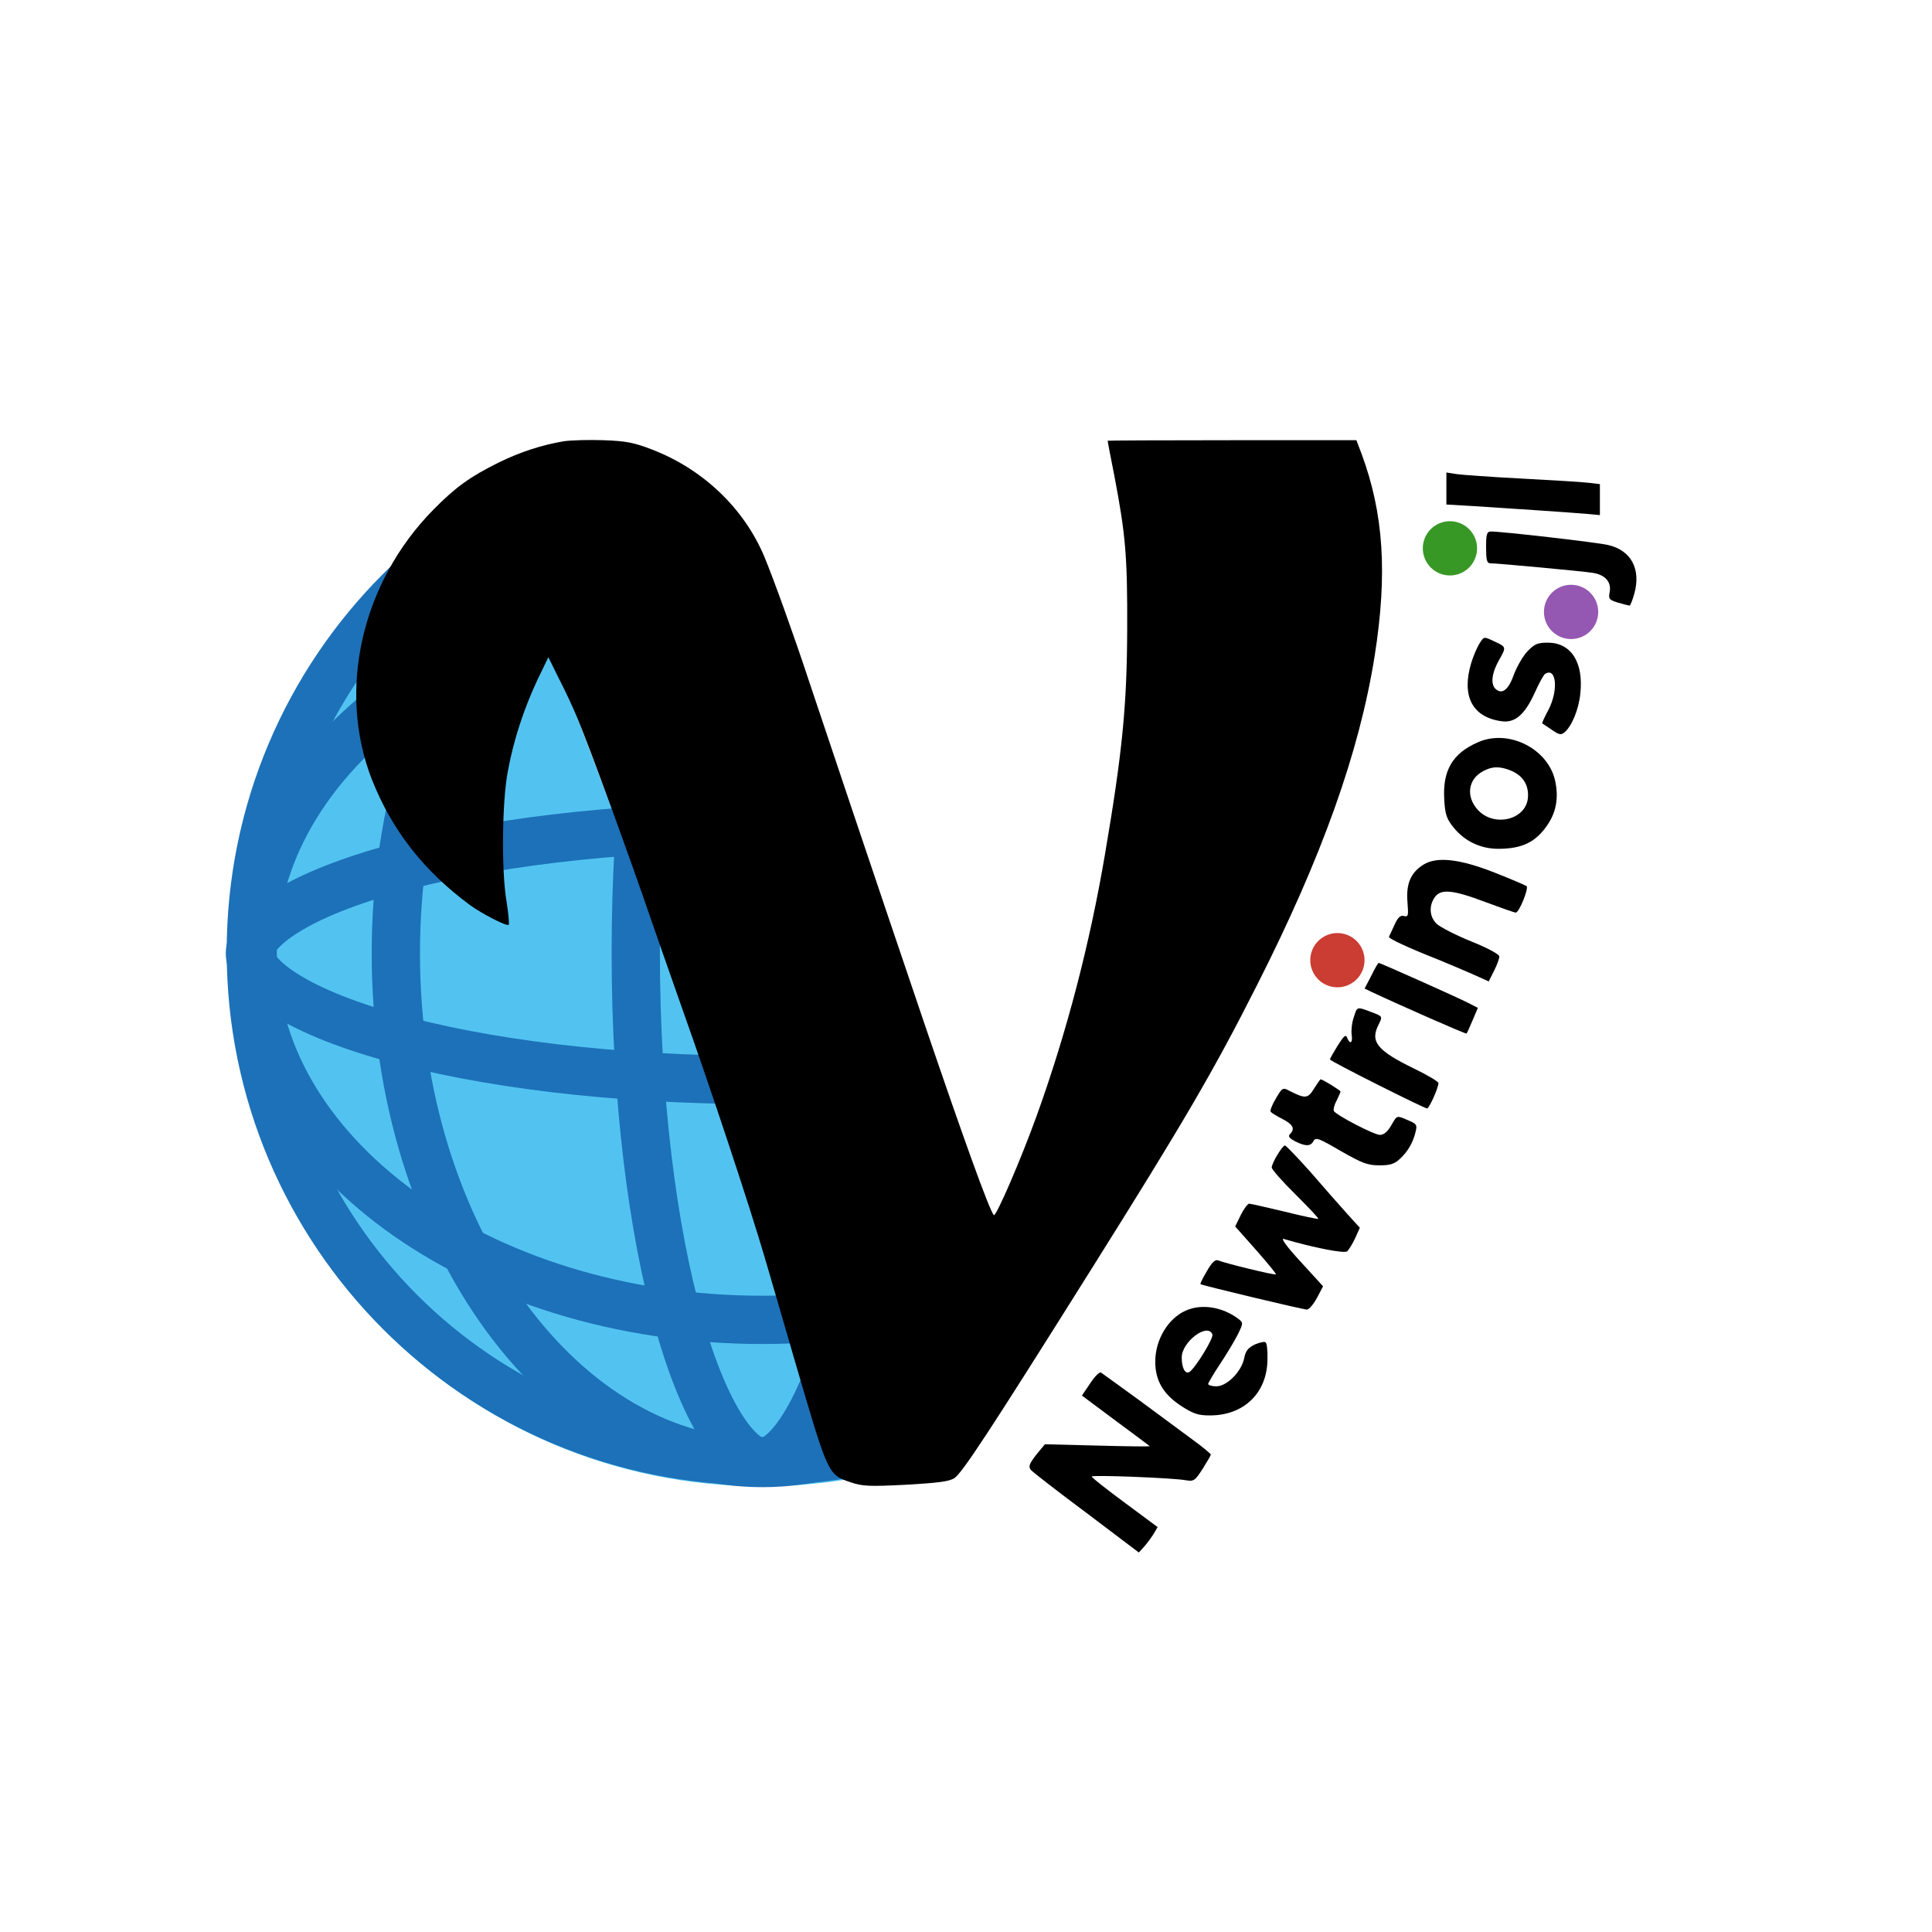
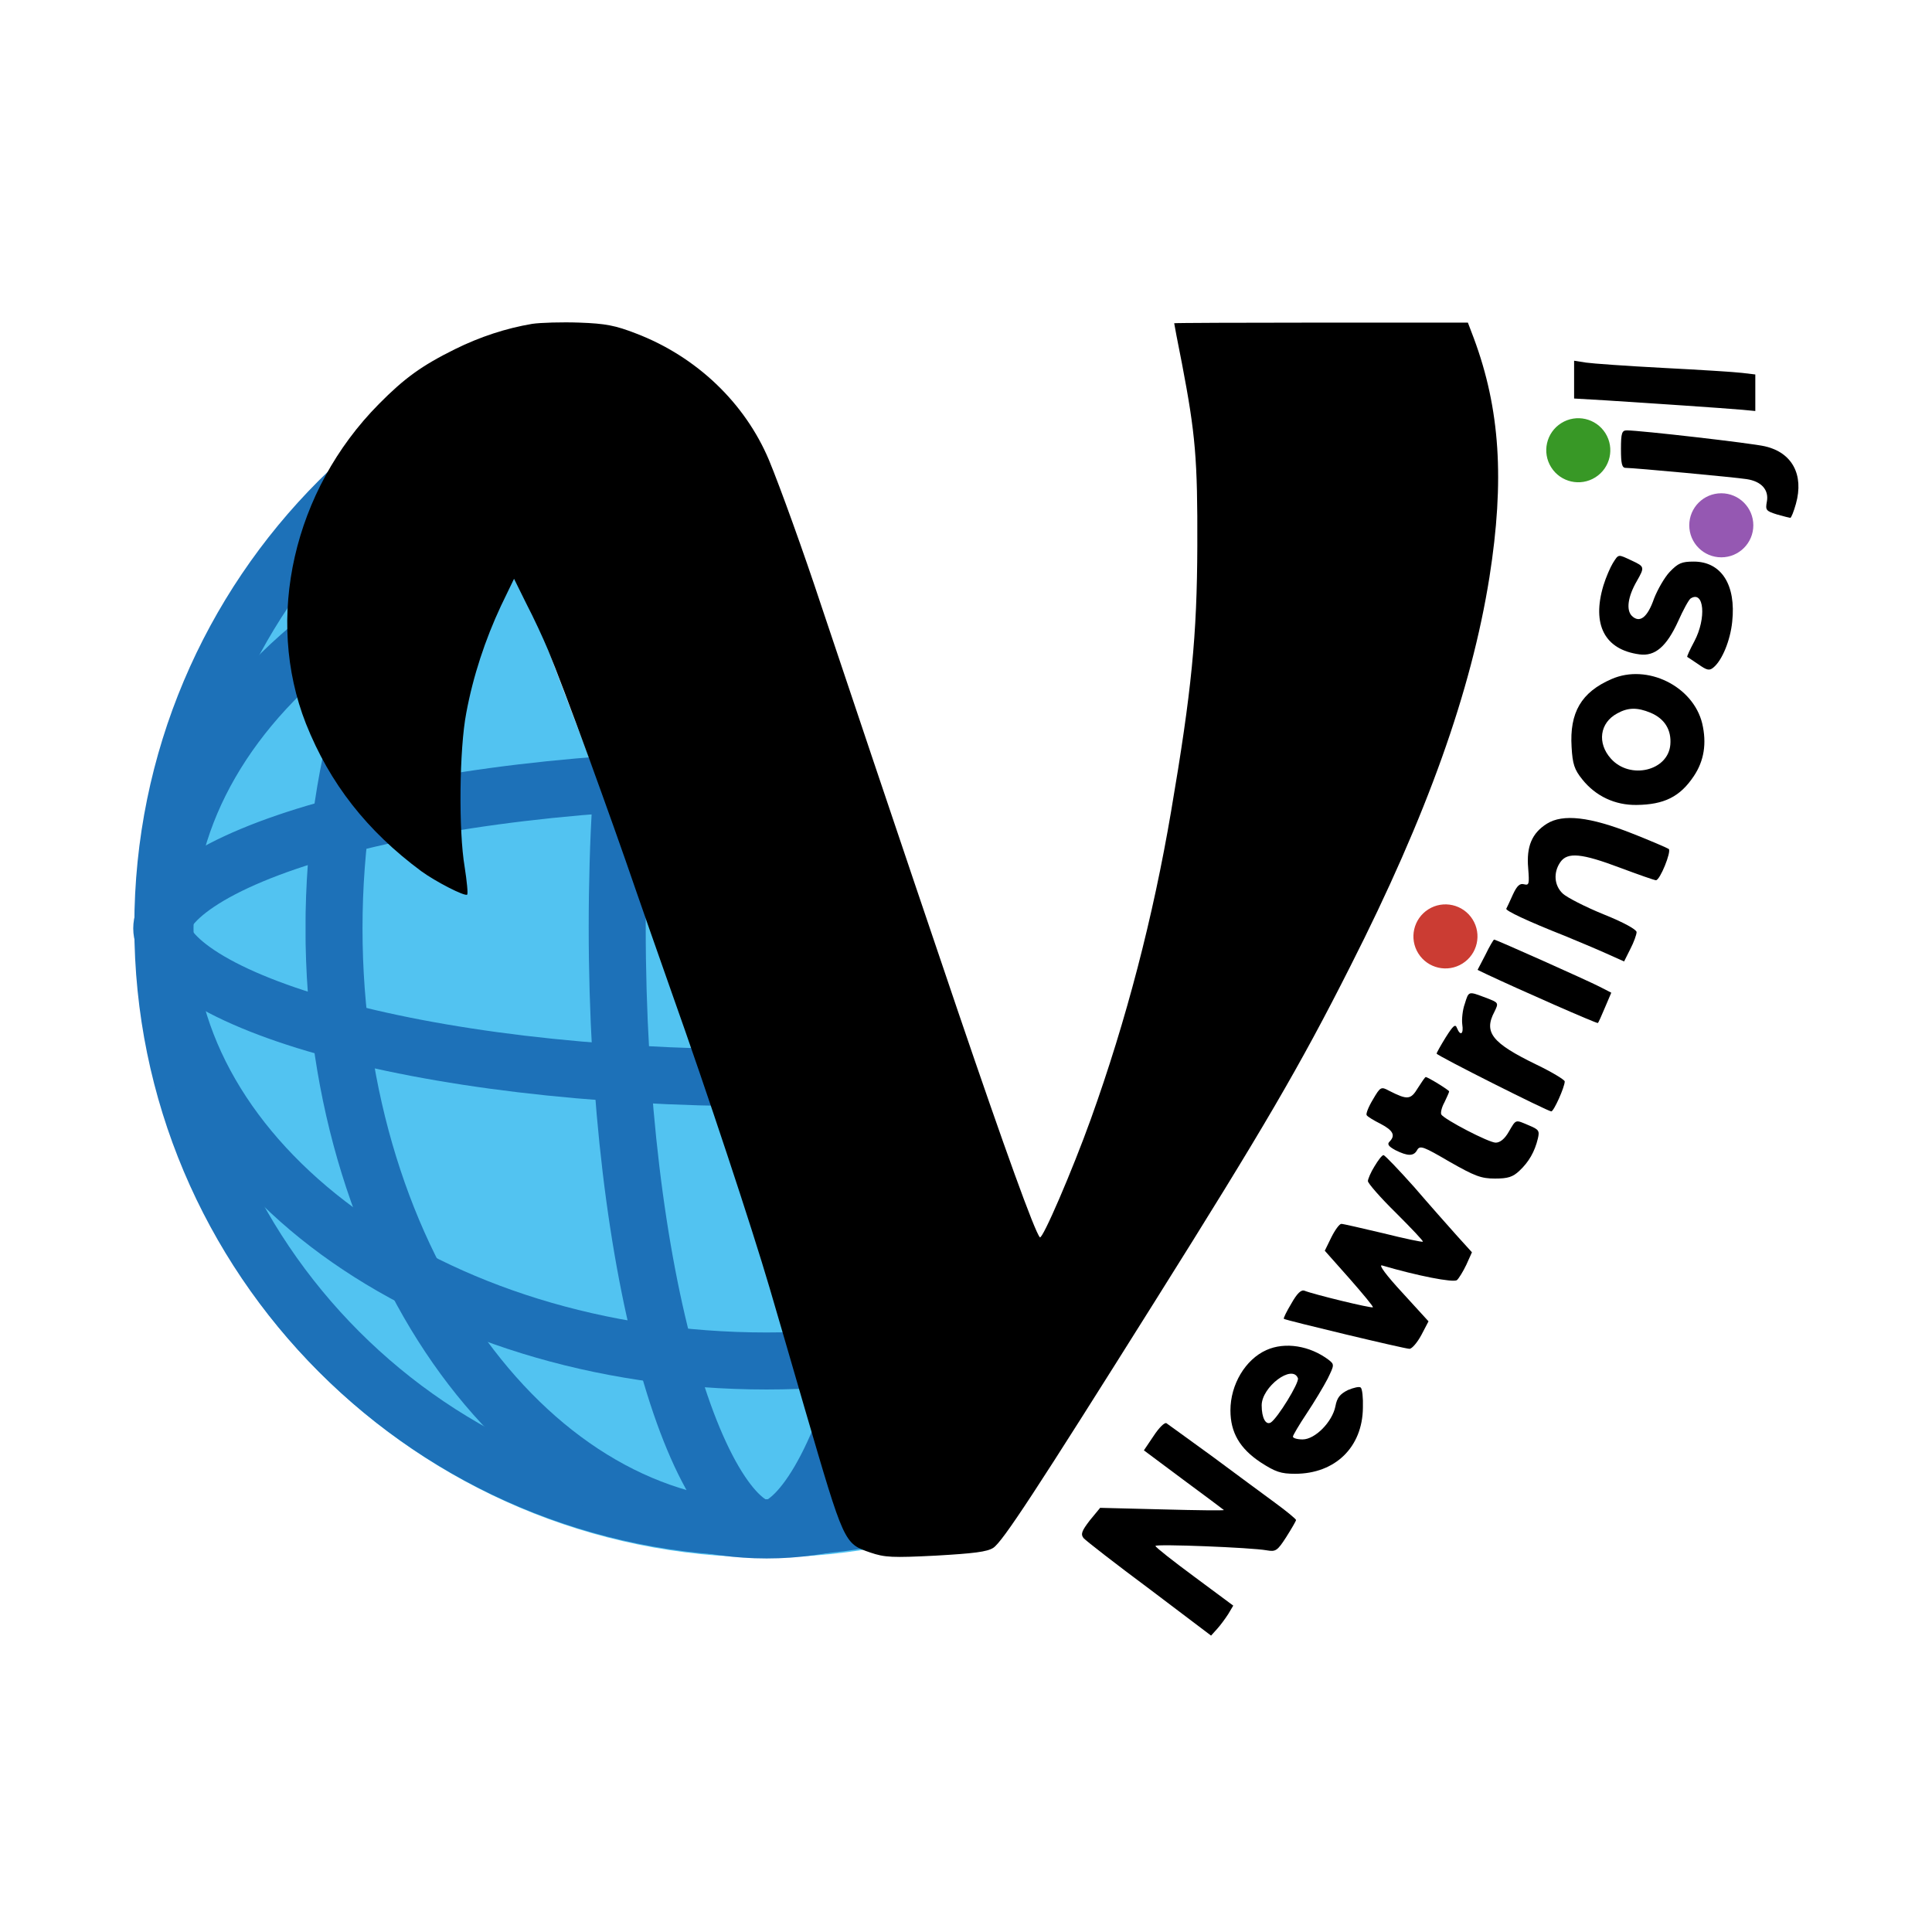
- <svg xmlns="http://www.w3.org/2000/svg" version="1.1" width="1500" height="1500" viewBox="0 0 1500 1500">
+ <svg xmlns="http://www.w3.org/2000/svg" version="1.1" width="1271" height="1271" viewBox="87.65 129.59 1270.72 1270.72">
  <defs>
    <clipPath id="clip_1">
      <path transform="matrix(.24,0,0,.24,0,0)" d="M0 0H6250V6250H0Z" clip-rule="evenodd" />
    </clipPath>
    <clipPath id="clip_2">
      <path transform="matrix(.24,0,0,.24,0,0)" d="M0 0H6250V6250H0Z" clip-rule="evenodd" />
    </clipPath>
    <clipPath id="clip_3">
      <path transform="matrix(.24,0,0,.24,0,0)" d="M0 0H6250V6250H0Z" clip-rule="evenodd" />
    </clipPath>
    <clipPath id="clip_4">
      <path transform="matrix(.24,0,0,.24,20.88,169.92)" d="M0 0H4737V4747H0Z" clip-rule="evenodd" />
    </clipPath>
    <clipPath id="clip_5">
      <path transform="matrix(.24,0,0,.24,20.88,169.92)" d="M649.594 646.378H4103.24V4100.024H649.594Z" />
    </clipPath>
    <clipPath id="clip_6">
      <path transform="matrix(.24,0,0,.24,20.88,169.92)" d="M2376.417 646.378C1422.719 646.378 649.594 1419.503 649.594 2373.201 649.594 3326.898 1422.719 4100.024 2376.417 4100.024 3330.115 4100.024 4103.24 3326.898 4103.24 2373.201 4103.24 1419.503 3330.115 646.378 2376.417 646.378Z" />
    </clipPath>
    <clipPath id="clip_7">
      <path transform="matrix(.24,0,0,.24,176.64,324.96)" d="M0 0H3455V3455H0Z" />
    </clipPath>
    <clipPath id="clip_8">
      <path transform="matrix(.24,0,0,.24,20.88,169.92)" d="M1891.564 646.378H2867.217V4101.443H1891.564Z" />
    </clipPath>
    <clipPath id="clip_9">
      <path transform="matrix(.24,0,0,.24,20.88,169.92)" d="M1891.564 646.39H2870.56V4114.831H1891.564Z" />
    </clipPath>
    <clipPath id="clip_10">
      <path transform="matrix(.24,0,0,.24,20.88,169.92)" d="M2379.111 646.39C2109.846 646.39 1891.564 1419.504 1891.564 2373.188 1891.564 3326.872 2109.846 4099.985 2379.111 4099.985 2648.376 4099.985 2866.658 3326.872 2866.658 2373.188 2866.658 1419.504 2648.376 646.39 2379.111 646.39Z" />
    </clipPath>
    <clipPath id="clip_11">
      <path transform="matrix(.24,0,0,.24,20.88,169.92)" d="M646.328 643.394H4098.41V4098.46H646.328Z" />
    </clipPath>
    <clipPath id="clip_12">
      <path transform="matrix(.24,0,0,.24,20.88,169.92)" d="M646.328 643.394H4114.794V4111.86H646.328Z" />
    </clipPath>
    <clipPath id="clip_13">
      <path transform="matrix(.24,0,0,.24,20.88,169.92)" d="M2371.646 643.394C1418.779 643.394 646.328 1416.513 646.328 2370.204 646.328 3323.895 1418.779 4097.014 2371.646 4097.014 3324.513 4097.014 4096.965 3323.895 4096.965 2370.204 4096.965 1416.513 3324.513 643.394 2371.646 643.394Z" />
    </clipPath>
    <clipPath id="clip_14">
      <path transform="matrix(.24,0,0,.24,20.88,169.92)" d="M652.293 1112.713H4107.358V3639.863H652.293Z" />
    </clipPath>
    <clipPath id="clip_15">
      <path transform="matrix(.24,0,0,.24,20.88,169.92)" d="M652.301 1094.468H4120.751V3639.863H652.301Z" />
    </clipPath>
    <clipPath id="clip_16">
      <path transform="matrix(.24,0,0,.24,20.88,169.92)" d="M652.301 2376.172C652.301 3074.089 1425.416 3639.863 2379.103 3639.863 3332.789 3639.863 4105.905 3074.089 4105.905 2376.172 4105.905 1678.254 3332.789 1112.48 2379.103 1112.48 1425.416 1112.48 652.301 1678.254 652.301 2376.172Z" />
    </clipPath>
    <clipPath id="clip_17">
      <path transform="matrix(.24,0,0,.24,20.88,169.92)" d="M1115.644 647.917H3642.795V4102.982H1115.644Z" />
    </clipPath>
    <clipPath id="clip_18">
      <path transform="matrix(.24,0,0,.24,20.88,169.92)" d="M1097.399 634.523H3642.794V4102.974H1097.399Z" />
    </clipPath>
    <clipPath id="clip_19">
      <path transform="matrix(.24,0,0,.24,20.88,169.92)" d="M2379.103 4102.974C3077.021 4102.974 3642.794 3329.858 3642.794 2376.171 3642.794 1422.485 3077.021 649.369 2379.103 649.369 1681.185 649.369 1115.411 1422.485 1115.411 2376.171 1115.411 3329.858 1681.185 4102.974 2379.103 4102.974Z" />
    </clipPath>
    <clipPath id="clip_20">
      <path transform="matrix(.24,0,0,.24,20.88,169.92)" d="M643.35 1888.065H4098.415V2863.718H643.35Z" />
    </clipPath>
    <clipPath id="clip_21">
      <path transform="matrix(.24,0,0,.24,20.88,169.92)" d="M643.362 1884.723H4111.803V2863.718H643.362Z" />
    </clipPath>
    <clipPath id="clip_22">
      <path transform="matrix(.24,0,0,.24,20.88,169.92)" d="M643.362 2376.171C643.362 2645.436 1416.476 2863.718 2370.16 2863.718 3323.844 2863.718 4096.957 2645.436 4096.957 2376.171 4096.957 2106.907 3323.844 1888.625 2370.16 1888.625 1416.476 1888.625 643.362 2106.907 643.362 2376.171Z" />
    </clipPath>
    <clipPath id="clip_23">
      <path transform="matrix(.24,0,0,.24,0,0)" d="M0 0H6250V6250H0Z" />
    </clipPath>
    <clipPath id="clip_24">
      <path transform="matrix(.24,0,0,.24,0,0)" d="M0 0H6250V6250H0Z" />
    </clipPath>
    <clipPath id="clip_25">
      <path transform="matrix(.24,0,0,.24,0,0)" d="M1544.871 652.667 4031.672-222.461 5653.922 4387.389 3167.121 5262.517 1544.871 652.667Z" />
    </clipPath>
    <clipPath id="clip_26">
      <path transform="matrix(.24,0,0,.24,370.56,0)" d="M0 0H4110V5263H0Z" />
    </clipPath>
    <clipPath id="clip_27">
      <path transform="matrix(.24,0,0,.24,0,0)" d="M0 0H6250V6250H0Z" clip-rule="evenodd" />
    </clipPath>
    <clipPath id="clip_28">
      <path transform="matrix(.24,0,0,.24,0,0)" d="M0 0H6250V6250H0Z" />
    </clipPath>
    <clipPath id="clip_29">
      <path transform="matrix(.24,0,0,.24,0,0)" d="M0 0H6250V6250H0Z" />
    </clipPath>
    <clipPath id="clip_30">
      <path transform="matrix(.24,0,0,.24,0,0)" d="M4994.659 1891.77H5170.207V2067.318H4994.659Z" />
    </clipPath>
    <clipPath id="clip_31">
      <path transform="matrix(.24,0,0,.24,0,0)" d="M5082.433 1891.77C5033.957 1891.77 4994.659 1931.068 4994.659 1979.544 4994.659 2028.02 5033.957 2067.318 5082.433 2067.318 5130.909 2067.318 5170.207 2028.02 5170.207 1979.544 5170.207 1931.068 5130.909 1891.77 5082.433 1891.77Z" />
    </clipPath>
    <clipPath id="clip_32">
      <path transform="matrix(.24,0,0,.24,1198.56,453.84)" d="M0 0H177V177H0Z" />
    </clipPath>
    <clipPath id="clip_33">
      <path transform="matrix(.24,0,0,.24,0,0)" d="M0 0H6250V6250H0Z" />
    </clipPath>
    <clipPath id="clip_34">
      <path transform="matrix(.24,0,0,.24,0,0)" d="M0 0H6250V6250H0Z" />
    </clipPath>
    <clipPath id="clip_35">
      <path transform="matrix(.24,0,0,.24,0,0)" d="M4569.485 1746.334 4718.042 1652.805 4811.571 1801.362 4663.013 1894.891 4569.485 1746.334Z" />
    </clipPath>
    <clipPath id="clip_36">
      <path transform="matrix(.24,0,0,.24,0,0)" d="M4643.763 1699.569C4602.74 1725.397 4590.422 1779.59 4616.249 1820.613 4642.076 1861.636 4696.269 1873.954 4737.292 1848.127 4778.316 1822.3 4790.634 1768.107 4764.807 1727.084 4738.979 1686.061 4684.786 1673.742 4643.763 1699.569Z" />
    </clipPath>
    <clipPath id="clip_37">
      <path transform="matrix(.24,0,0,.24,1101.6,401.52)" d="M0 0H201V201H0Z" />
    </clipPath>
    <clipPath id="clip_38">
      <path transform="matrix(.24,0,0,.24,0,0)" d="M0 0H6250V6250H0Z" />
    </clipPath>
    <clipPath id="clip_39">
      <path transform="matrix(.24,0,0,.24,0,0)" d="M0 0H6250V6250H0Z" />
    </clipPath>
    <clipPath id="clip_40">
      <path transform="matrix(.24,0,0,.24,0,0)" d="M4205.443 3078.683 4354.001 2985.154 4447.529 3133.711 4298.972 3227.24 4205.443 3078.683Z" />
    </clipPath>
    <clipPath id="clip_41">
      <path transform="matrix(.24,0,0,.24,0,0)" d="M4279.722 3031.918C4238.699 3057.745 4226.38 3111.939 4252.208 3152.961 4278.035 3193.984 4332.228 3206.303 4373.251 3180.476 4414.274 3154.648 4426.592 3100.456 4400.765 3059.432 4374.938 3018.41 4320.745 3006.091 4279.722 3031.918Z" />
    </clipPath>
    <clipPath id="clip_42">
      <path transform="matrix(.24,0,0,.24,1014.24,721.44)" d="M0 0H201V201H0Z" />
    </clipPath>
    <clipPath id="clip_sphere_left">
      <path d="M-1000-1000 L448.1-1000 448.1 556.8 674.8 1154.4 900 1500 -1000 1500Z" />
    </clipPath>
  </defs>
  <g>
    <g clip-path="url(#clip_sphere_left)">
      <g clip-path="url(#clip_3)">
        <g>
          <g clip-path="url(#clip_4)">
            <g clip-path="url(#clip_5)">
              <g clip-path="url(#clip_6)">
                <g>
                  <g clip-path="url(#clip_7)">
                    <path transform="matrix(3.237792,0,0,3.237792,176.7826,325.0507)" d="M0 0H256V256H0Z" fill="#52c3f1" />
                  </g>
                </g>
              </g>
            </g>
            <g clip-path="url(#clip_8)">
              <g clip-path="url(#clip_9)">
                <g clip-path="url(#clip_10)">
                  <path transform="matrix(.7160757,0,0,.7160757,474.8554,325.0507)" stroke-width="104.738" stroke-linecap="butt" stroke-miterlimit="4" stroke-linejoin="miter" fill="none" stroke="#1d71b8" d="M163.406 .004C73.159 .004 0 259.121 0 578.758 0 898.395 73.159 1157.512 163.406 1157.512 253.653 1157.512 326.812 898.395 326.812 578.758 326.812 259.121 253.653 .004 163.406 .004Z" />
                </g>
              </g>
            </g>
            <g clip-path="url(#clip_11)">
              <g clip-path="url(#clip_12)">
                <g clip-path="url(#clip_13)">
                  <path transform="matrix(.7160757,0,0,.7160757,175.9987,324.3346)" stroke-width="104.738" stroke-linecap="butt" stroke-miterlimit="4" stroke-linejoin="miter" fill="none" stroke="#1d71b8" d="M578.258 0C258.895 0 0 259.119 0 578.758 0 898.397 258.895 1157.516 578.258 1157.516 897.621 1157.516 1156.516 898.397 1156.516 578.758 1156.516 259.119 897.621 0 578.258 0Z" />
                </g>
              </g>
            </g>
            <g clip-path="url(#clip_14)">
              <g clip-path="url(#clip_15)">
                <g clip-path="url(#clip_16)">
                  <path transform="matrix(0,-.7160756,.7160756,0,177.4303,1043.487)" stroke-width="104.738" stroke-linecap="butt" stroke-miterlimit="4" stroke-linejoin="miter" fill="none" stroke="#1d71b8" d="M423.539 .003C189.625 .003 0 259.12 0 578.758 0 898.395 189.625 1157.513 423.539 1157.513 657.453 1157.513 847.078 898.395 847.078 578.758 847.078 259.12 657.453 .003 423.539 .003Z" />
                </g>
              </g>
            </g>
            <g clip-path="url(#clip_17)">
              <g clip-path="url(#clip_18)">
                <g clip-path="url(#clip_19)">
                  <path transform="matrix(-.7160756,0,0,-.7160756,895.1507,1154.636)" stroke-width="104.738" stroke-linecap="butt" stroke-miterlimit="4" stroke-linejoin="miter" fill="none" stroke="#1d71b8" d="M423.539 .003C189.625 .003 0 259.12 0 578.758 0 898.395 189.625 1157.513 423.539 1157.513 657.453 1157.513 847.078 898.395 847.078 578.758 847.078 259.12 657.453 .003 423.539 .003Z" />
                </g>
              </g>
            </g>
            <g clip-path="url(#clip_20)">
              <g clip-path="url(#clip_21)">
                <g clip-path="url(#clip_22)">
                  <path transform="matrix(0,-.7160756,.7160756,0,175.284,857.2124)" stroke-width="104.738" stroke-linecap="butt" stroke-miterlimit="4" stroke-linejoin="miter" fill="none" stroke="#1d71b8" d="M163.406 .004C73.159 .004 0 259.121 0 578.758 0 898.395 73.159 1157.512 163.406 1157.512 253.653 1157.512 326.812 898.395 326.812 578.758 326.812 259.121 253.653 .004 163.406 .004Z" />
                </g>
              </g>
            </g>
          </g>
        </g>
      </g>
    </g>
    <g clip-path="url(#clip_27)">
      <path transform="matrix(.2054894,0,0,-.2054688,-596.9733,1536.578)" d="M5035 5811C4952 5797 4869 5770 4788 5730 4681 5677 4626 5637 4544 5554 4271 5278 4178 4869 4311 4531 4387 4340 4506 4188 4680 4059 4725 4026 4820 3977 4827 3984 4830 3987 4826 4027 4819 4072 4799 4189 4802 4451 4824 4565 4846 4684 4885 4801 4935 4908L4977 4995 5017 4914C5040 4870 5070 4805 5085 4769 5136 4647 5286 4235 5368 3995 5379 3962 5430 3818 5480 3675 5597 3346 5738 2919 5795 2725 5819 2643 5871 2465 5910 2330 6034 1906 6033 1907 6117 1878 6164 1862 6188 1861 6327 1868 6448 1875 6491 1880 6511 1893 6541 1913 6646 2073 7030 2685 7376 3236 7492 3434 7654 3755 7899 4238 8041 4635 8099 5000 8148 5311 8133 5539 8049 5765L8030 5815H7560C7302 5815 7090 5814 7090 5813 7090 5811 7101 5753 7115 5683 7158 5458 7165 5378 7164 5100 7163 4813 7146 4637 7080 4250 7023 3914 6937 3582 6823 3265 6764 3101 6668 2878 6660 2887 6643 2906 6547 3172 6398 3610 6215 4149 6005 4775 5960 4910 5905 5077 5829 5288 5793 5375 5716 5558 5561 5706 5368 5780 5301 5806 5270 5812 5186 5815 5131 5817 5062 5815 5035 5811Z" />
      <path transform="matrix(.2054894,0,0,-.2054688,-596.9733,1536.578)" d="M8370 5632V5572L8473 5566C8601 5558 8851 5541 8908 5536L8950 5532V5591 5649L8908 5654C8884 5657 8771 5664 8655 5670 8540 5676 8428 5684 8408 5687L8370 5693V5632Z" />
      <path transform="matrix(.2054894,0,0,-.2054688,-596.9733,1536.578)" d="M8350 5470C8309 5429 8338 5350 8394 5350 8431 5350 8463 5382 8463 5418 8463 5482 8394 5514 8350 5470Z" />
      <path transform="matrix(.2054894,0,0,-.2054688,-596.9733,1536.578)" d="M8520 5410C8520 5364 8523 5350 8535 5350 8561 5350 8884 5320 8922 5314 8970 5307 8994 5279 8987 5242 8982 5215 8984 5212 9019 5201 9040 5195 9060 5190 9062 5190 9065 5190 9073 5210 9080 5235 9106 5328 9068 5399 8981 5419 8939 5429 8581 5470 8539 5470 8523 5470 8520 5462 8520 5410Z" />
      <path transform="matrix(.2054894,0,0,-.2054688,-596.9733,1536.578)" d="M8800 5220C8774 5194 8774 5139 8798 5117 8817 5099 8866 5095 8887 5108 8893 5112 8903 5128 8909 5143 8936 5213 8852 5272 8800 5220Z" />
      <path transform="matrix(.2054894,0,0,-.2054688,-596.9733,1536.578)" d="M8494 5045C8486 5032 8472 5000 8464 4974 8426 4848 8468 4768 8579 4753 8629 4746 8666 4778 8703 4859 8719 4895 8737 4928 8743 4932 8786 4959 8794 4869 8755 4795 8741 4769 8731 4747 8732 4745 8734 4744 8750 4733 8768 4721 8795 4702 8803 4700 8816 4711 8844 4734 8870 4798 8876 4857 8889 4976 8841 5050 8753 5050 8714 5050 8703 5045 8676 5017 8659 4999 8637 4960 8626 4932 8605 4871 8580 4852 8555 4876 8536 4895 8542 4938 8571 4988 8596 5032 8596 5034 8555 5053 8510 5074 8513 5075 8494 5045Z" />
      <path transform="matrix(.2054894,0,0,-.2054688,-596.9733,1536.578)" d="M8490 4674C8393 4632 8355 4567 8362 4456 8365 4402 8371 4384 8396 4353 8439 4299 8501 4270 8570 4271 8658 4272 8709 4297 8753 4363 8786 4412 8795 4468 8780 4532 8751 4651 8604 4724 8490 4674ZM8615 4566C8660 4547 8682 4511 8678 4464 8671 4380 8549 4351 8488 4419 8443 4469 8452 4534 8508 4564 8542 4583 8572 4584 8615 4566Z" />
      <path transform="matrix(.2054894,0,0,-.2054688,-596.9733,1536.578)" d="M8283 4211C8235 4181 8217 4138 8223 4069 8227 4018 8226 4013 8210 4017 8196 4021 8187 4012 8174 3984 8164 3962 8155 3942 8153 3939 8149 3933 8221 3899 8340 3852 8381 3835 8441 3810 8472 3796L8530 3770 8550 3810C8561 3831 8570 3856 8570 3864 8570 3872 8529 3895 8464 3921 8405 3945 8347 3975 8334 3987 8306 4013 8303 4055 8326 4088 8349 4121 8395 4116 8517 4070 8576 4048 8627 4030 8632 4030 8645 4030 8682 4122 8673 4130 8669 4133 8616 4156 8555 4180 8421 4233 8334 4243 8283 4211Z" />
      <path transform="matrix(.2054894,0,0,-.2054688,-596.9733,1536.578)" d="M7931 3884C7905 3850 7904 3816 7930 3790 7963 3757 8006 3764 8029 3807 8045 3839 8043 3867 8020 3890 7992 3918 7956 3915 7931 3884Z" />
      <path transform="matrix(.2054894,0,0,-.2054688,-596.9733,1536.578)" d="M8086 3791 8061 3743 8088 3730C8194 3680 8444 3570 8446 3573 8448 3574 8458 3597 8469 3623L8489 3670 8452 3689C8411 3710 8120 3840 8114 3840 8112 3840 8099 3818 8086 3791Z" />
      <path transform="matrix(.2054894,0,0,-.2054688,-596.9733,1536.578)" d="M8020 3634C8013 3615 8010 3585 8012 3569 8017 3537 8006 3530 7995 3557 7990 3571 7983 3565 7959 3527 7943 3501 7930 3478 7930 3475 7930 3469 8286 3290 8297 3290 8305 3290 8340 3368 8340 3386 8340 3391 8299 3416 8249 3440 8107 3509 8080 3543 8115 3609 8129 3638 8129 3638 8087 3654 8031 3675 8033 3676 8020 3634Z" />
      <path transform="matrix(.2054894,0,0,-.2054688,-596.9733,1536.578)" d="M7870 3365C7847 3327 7837 3326 7778 3356 7752 3370 7750 3369 7726 3328 7712 3305 7703 3282 7706 3278 7709 3273 7729 3261 7751 3250 7791 3229 7799 3213 7779 3193 7771 3185 7776 3178 7798 3166 7838 3146 7857 3146 7868 3167 7877 3182 7889 3177 7971 3129 8052 3083 8072 3075 8117 3075 8158 3075 8174 3080 8195 3100 8225 3128 8244 3161 8254 3203 8260 3228 8257 3232 8226 3245 8181 3264 8185 3266 8161 3225 8148 3202 8133 3190 8119 3190 8097 3190 7955 3264 7945 3280 7942 3285 7946 3303 7955 3319 7963 3336 7970 3351 7970 3354 7970 3358 7902 3400 7895 3400 7893 3400 7882 3384 7870 3365Z" />
      <path transform="matrix(.2054894,0,0,-.2054688,-596.9733,1536.578)" d="M7731 3114C7719 3095 7710 3073 7710 3067 7710 3060 7750 3014 7800 2965 7849 2916 7888 2875 7886 2873 7884 2871 7827 2883 7759 2900 7691 2916 7631 2930 7625 2930 7619 2930 7605 2911 7593 2887L7572 2844 7651 2755C7694 2706 7728 2665 7726 2663 7722 2659 7537 2704 7507 2716 7496 2720 7483 2707 7465 2675 7450 2650 7439 2628 7441 2626 7448 2621 7828 2530 7843 2530 7851 2530 7868 2550 7881 2574L7904 2618 7820 2710C7770 2764 7743 2800 7755 2797 7867 2764 7984 2741 7995 2750 8001 2755 8015 2778 8025 2799L8043 2839 7995 2892C7969 2921 7907 2991 7858 3048 7808 3104 7764 3150 7760 3150 7755 3150 7743 3134 7731 3114Z" />
      <path transform="matrix(.2054894,0,0,-.2054688,-596.9733,1536.578)" d="M7385 2526C7318 2496 7270 2416 7270 2333 7270 2262 7300 2211 7366 2167 7414 2136 7431 2130 7477 2130 7605 2130 7693 2215 7694 2342 7695 2373 7692 2402 7687 2406 7683 2410 7665 2406 7646 2398 7620 2385 7611 2373 7606 2346 7596 2296 7541 2240 7501 2240 7484 2240 7470 2244 7470 2249 7470 2253 7490 2287 7514 2323 7538 2359 7568 2409 7581 2434 7603 2479 7603 2480 7584 2495 7524 2540 7445 2553 7385 2526ZM7486 2436C7491 2422 7421 2308 7399 2294 7383 2285 7370 2309 7370 2349 7370 2408 7468 2482 7486 2436Z" />
      <path transform="matrix(.2054894,0,0,-.2054688,-596.9733,1536.578)" d="M7024 2251 6993 2205 7119 2111C7188 2060 7247 2016 7249 2014 7251 2012 7163 2013 7053 2016L6853 2021 6820 1981C6794 1947 6790 1937 6800 1924 6807 1916 6902 1842 7011 1761L7208 1612 7227 1633C7238 1645 7254 1667 7263 1681L7279 1708 7155 1800C7086 1851 7030 1895 7030 1899 7030 1906 7337 1894 7386 1885 7415 1880 7420 1883 7449 1928 7466 1955 7480 1979 7480 1982 7480 1985 7450 2010 7413 2037 7375 2065 7284 2132 7210 2187 7135 2241 7070 2289 7065 2292 7059 2295 7041 2277 7024 2251Z" />
    </g>
    <g clip-path="url(#clip_28)">
      <g clip-path="url(#clip_29)">
        <g clip-path="url(#clip_30)">
          <g clip-path="url(#clip_31)">
            <g>
              <g clip-path="url(#clip_32)">
                <path transform="matrix(.1645761,0,0,.1645761,1198.718,454.0248)" d="M0 0H256V256H0Z" fill="#9558b2" />
              </g>
            </g>
          </g>
        </g>
      </g>
    </g>
    <g clip-path="url(#clip_33)">
      <g clip-path="url(#clip_34)">
        <g clip-path="url(#clip_35)">
          <g clip-path="url(#clip_36)">
            <g>
              <g clip-path="url(#clip_37)">
                <path transform="matrix(.1392728,-.08768341,.08768341,.1392728,1096.676,419.1201)" d="M0 0H256V256H0Z" fill="#389826" />
              </g>
            </g>
          </g>
        </g>
      </g>
    </g>
    <g clip-path="url(#clip_38)">
      <g clip-path="url(#clip_39)">
        <g clip-path="url(#clip_40)">
          <g clip-path="url(#clip_41)">
            <g>
              <g clip-path="url(#clip_42)">
                <path transform="matrix(.1392728,-.08768341,.08768341,.1392728,1009.306,738.8839)" d="M0 0H256V256H0Z" fill="#cb3c33" />
              </g>
            </g>
          </g>
        </g>
      </g>
    </g>
    <path transform="matrix(1,0,0,-1,0,1507.92)" d="M-596.93-28.97H2294.573V1549.334H-596.93Z" fill-opacity="0" />
    <path transform="matrix(1,0,0,-1,0,1507.92)" d="M370.769 244.915H1356.941V1561.31H370.769Z" fill-opacity="0" />
    <path transform="matrix(1,0,0,-1,0,1507.92)" d="M1096.676 1053.145H1154.776V1111.246H1096.676Z" fill-opacity="0" />
    <path transform="matrix(1,0,0,-1,0,1507.92)" d="M1198.718 1011.764H1240.85V1053.895H1198.718Z" fill-opacity="0" />
    <path transform="matrix(1,0,0,-1,0,1507.92)" d="M1009.306 733.381H1067.407V791.482H1009.306Z" fill-opacity="0" />
    <path transform="matrix(1,0,0,-1,0,1507.92)" d="M175.999 354.71H1004.158V1183.585H175.999Z" fill-opacity="0" />
    <path transform="matrix(1,0,0,-1,0,1507.92)" d="M176.783 353.994H1005.658V1182.869H176.783Z" fill-opacity="0" />
    <path transform="matrix(1,0,0,-1,0,1507.92)" d="M474.855 353.994H708.881V1182.869H474.855Z" fill-opacity="0" />
    <path transform="matrix(1,0,0,-1,0,1507.92)" d="M288.579 353.278H895.158V1182.153H288.579Z" fill-opacity="0" />
    <path transform="matrix(1,0,0,-1,0,1507.92)" d="M177.431 464.426H1006.306V1071.005H177.431Z" fill-opacity="0" />
    <path transform="matrix(1,0,0,-1,0,1507.92)" d="M175.283 650.703H1004.158V884.729H175.283Z" fill-opacity="0" />
  </g>
</svg>
